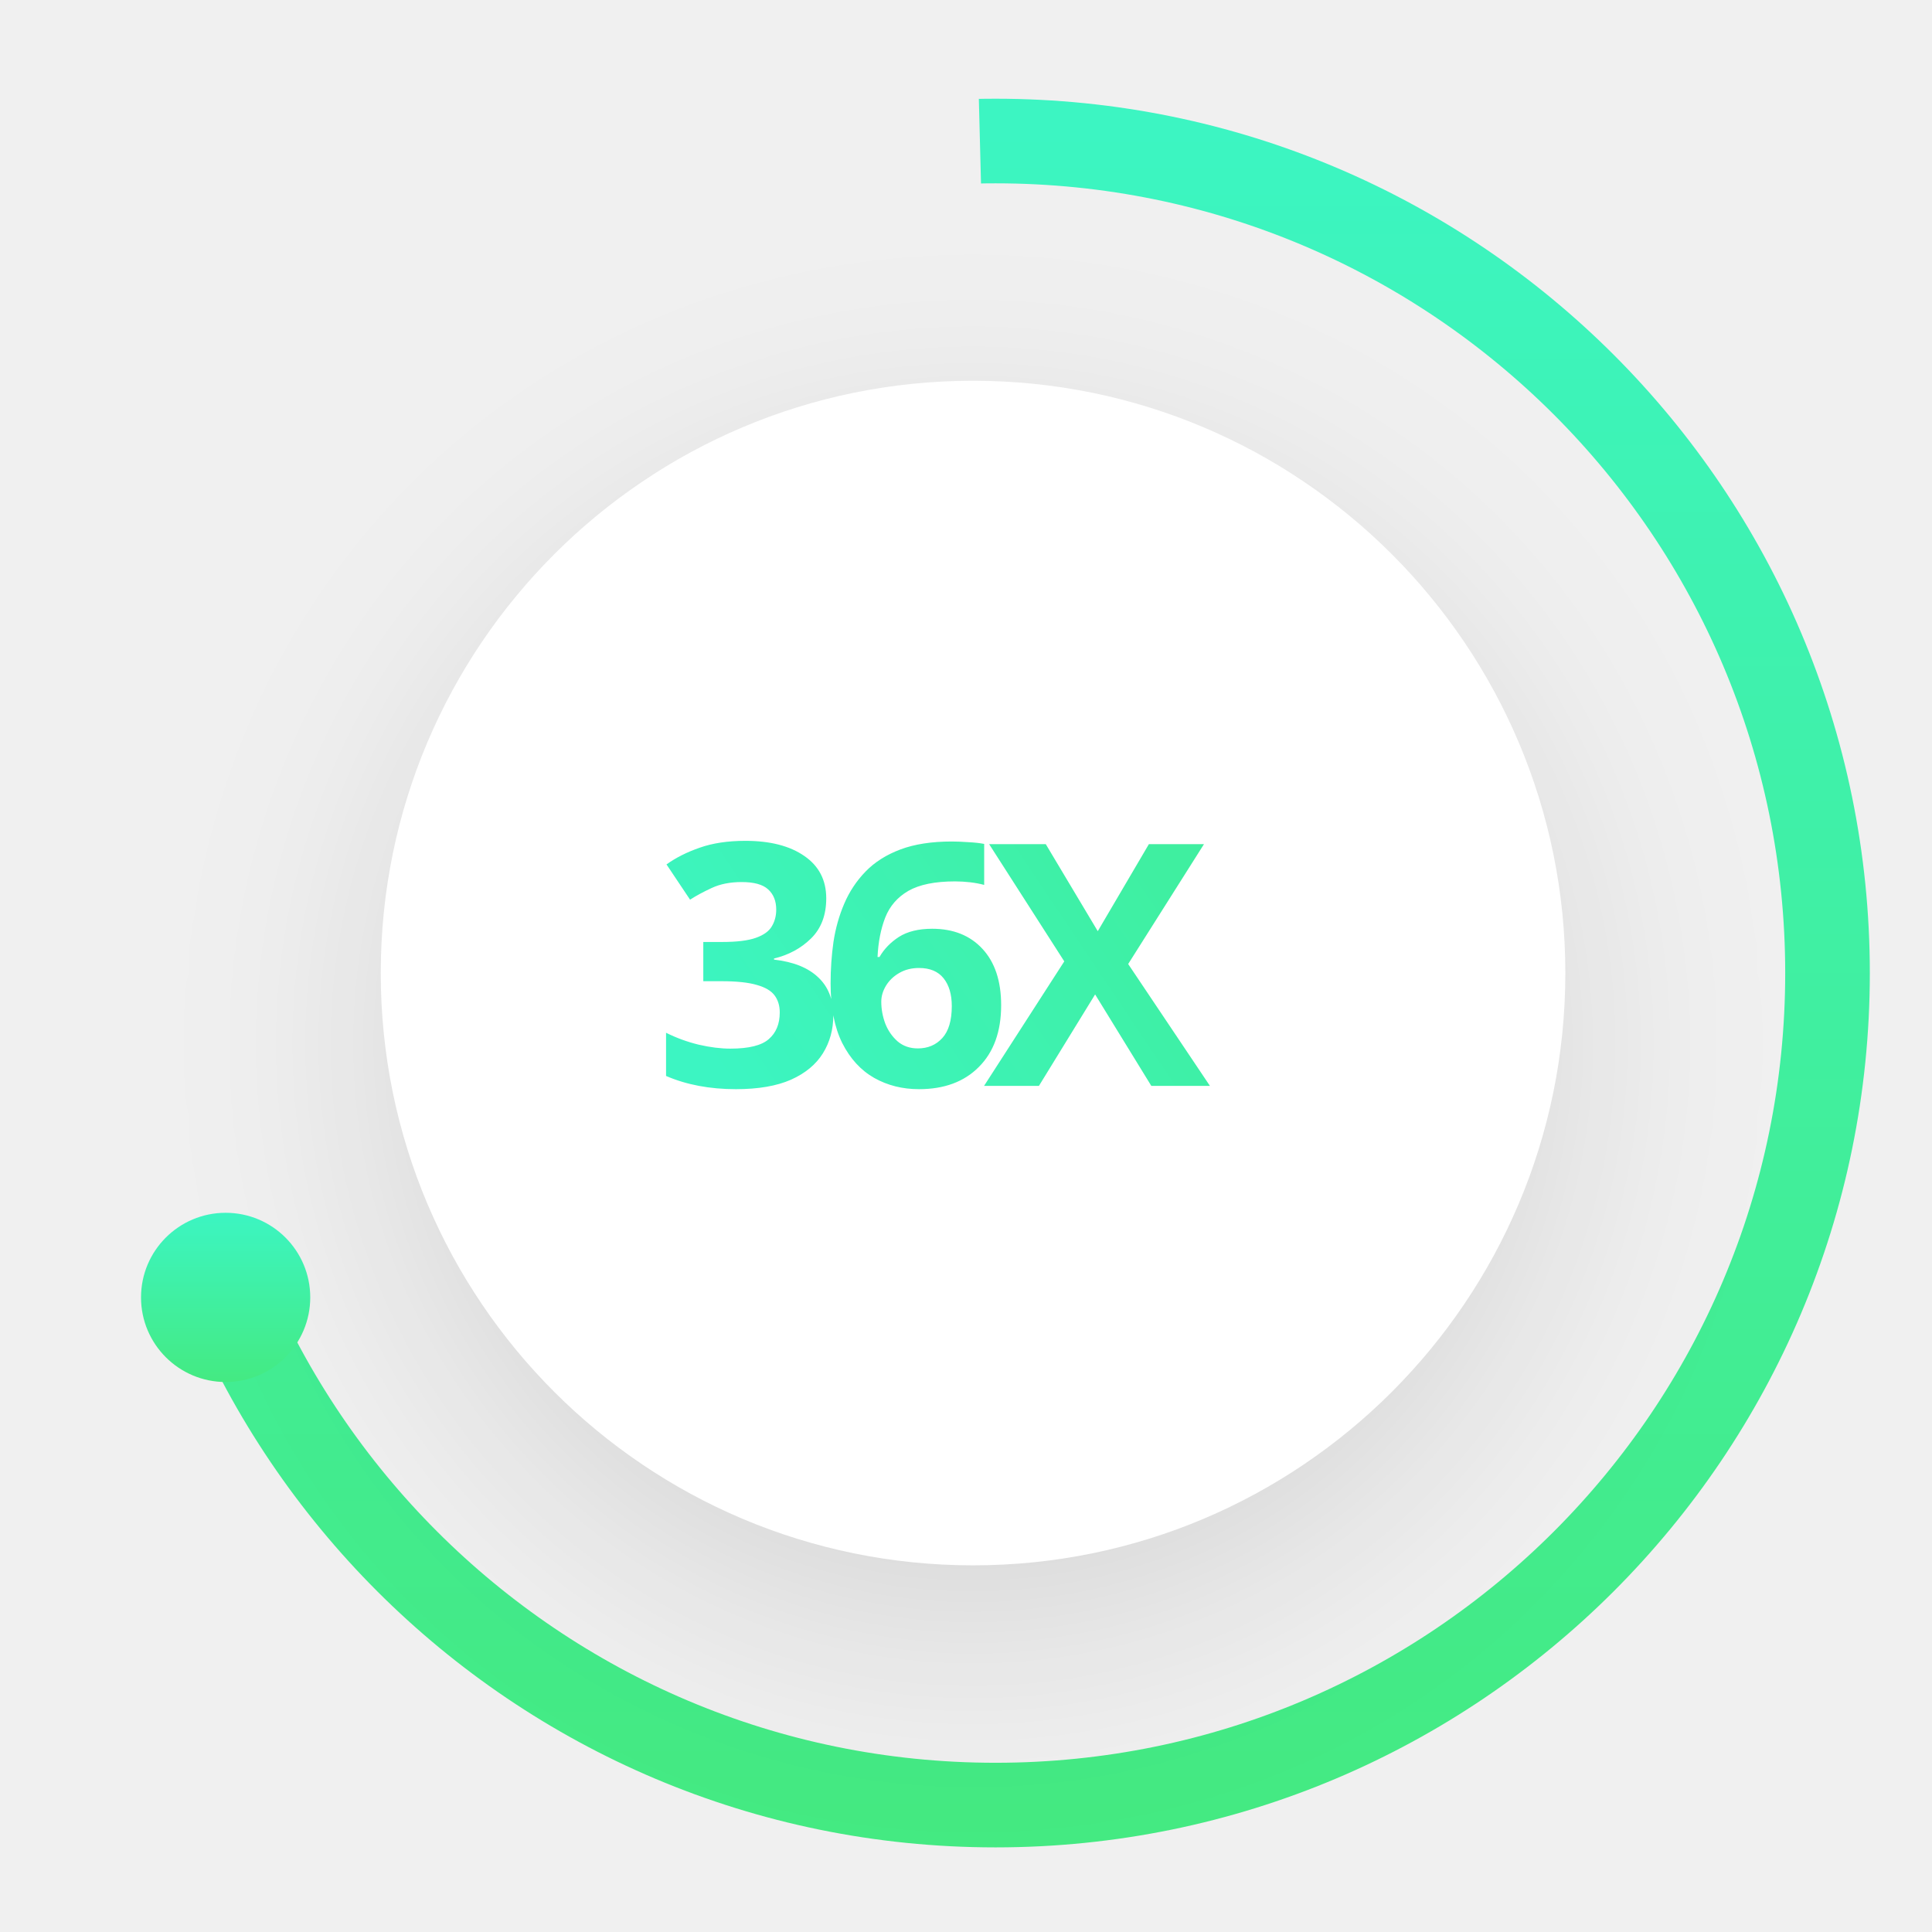
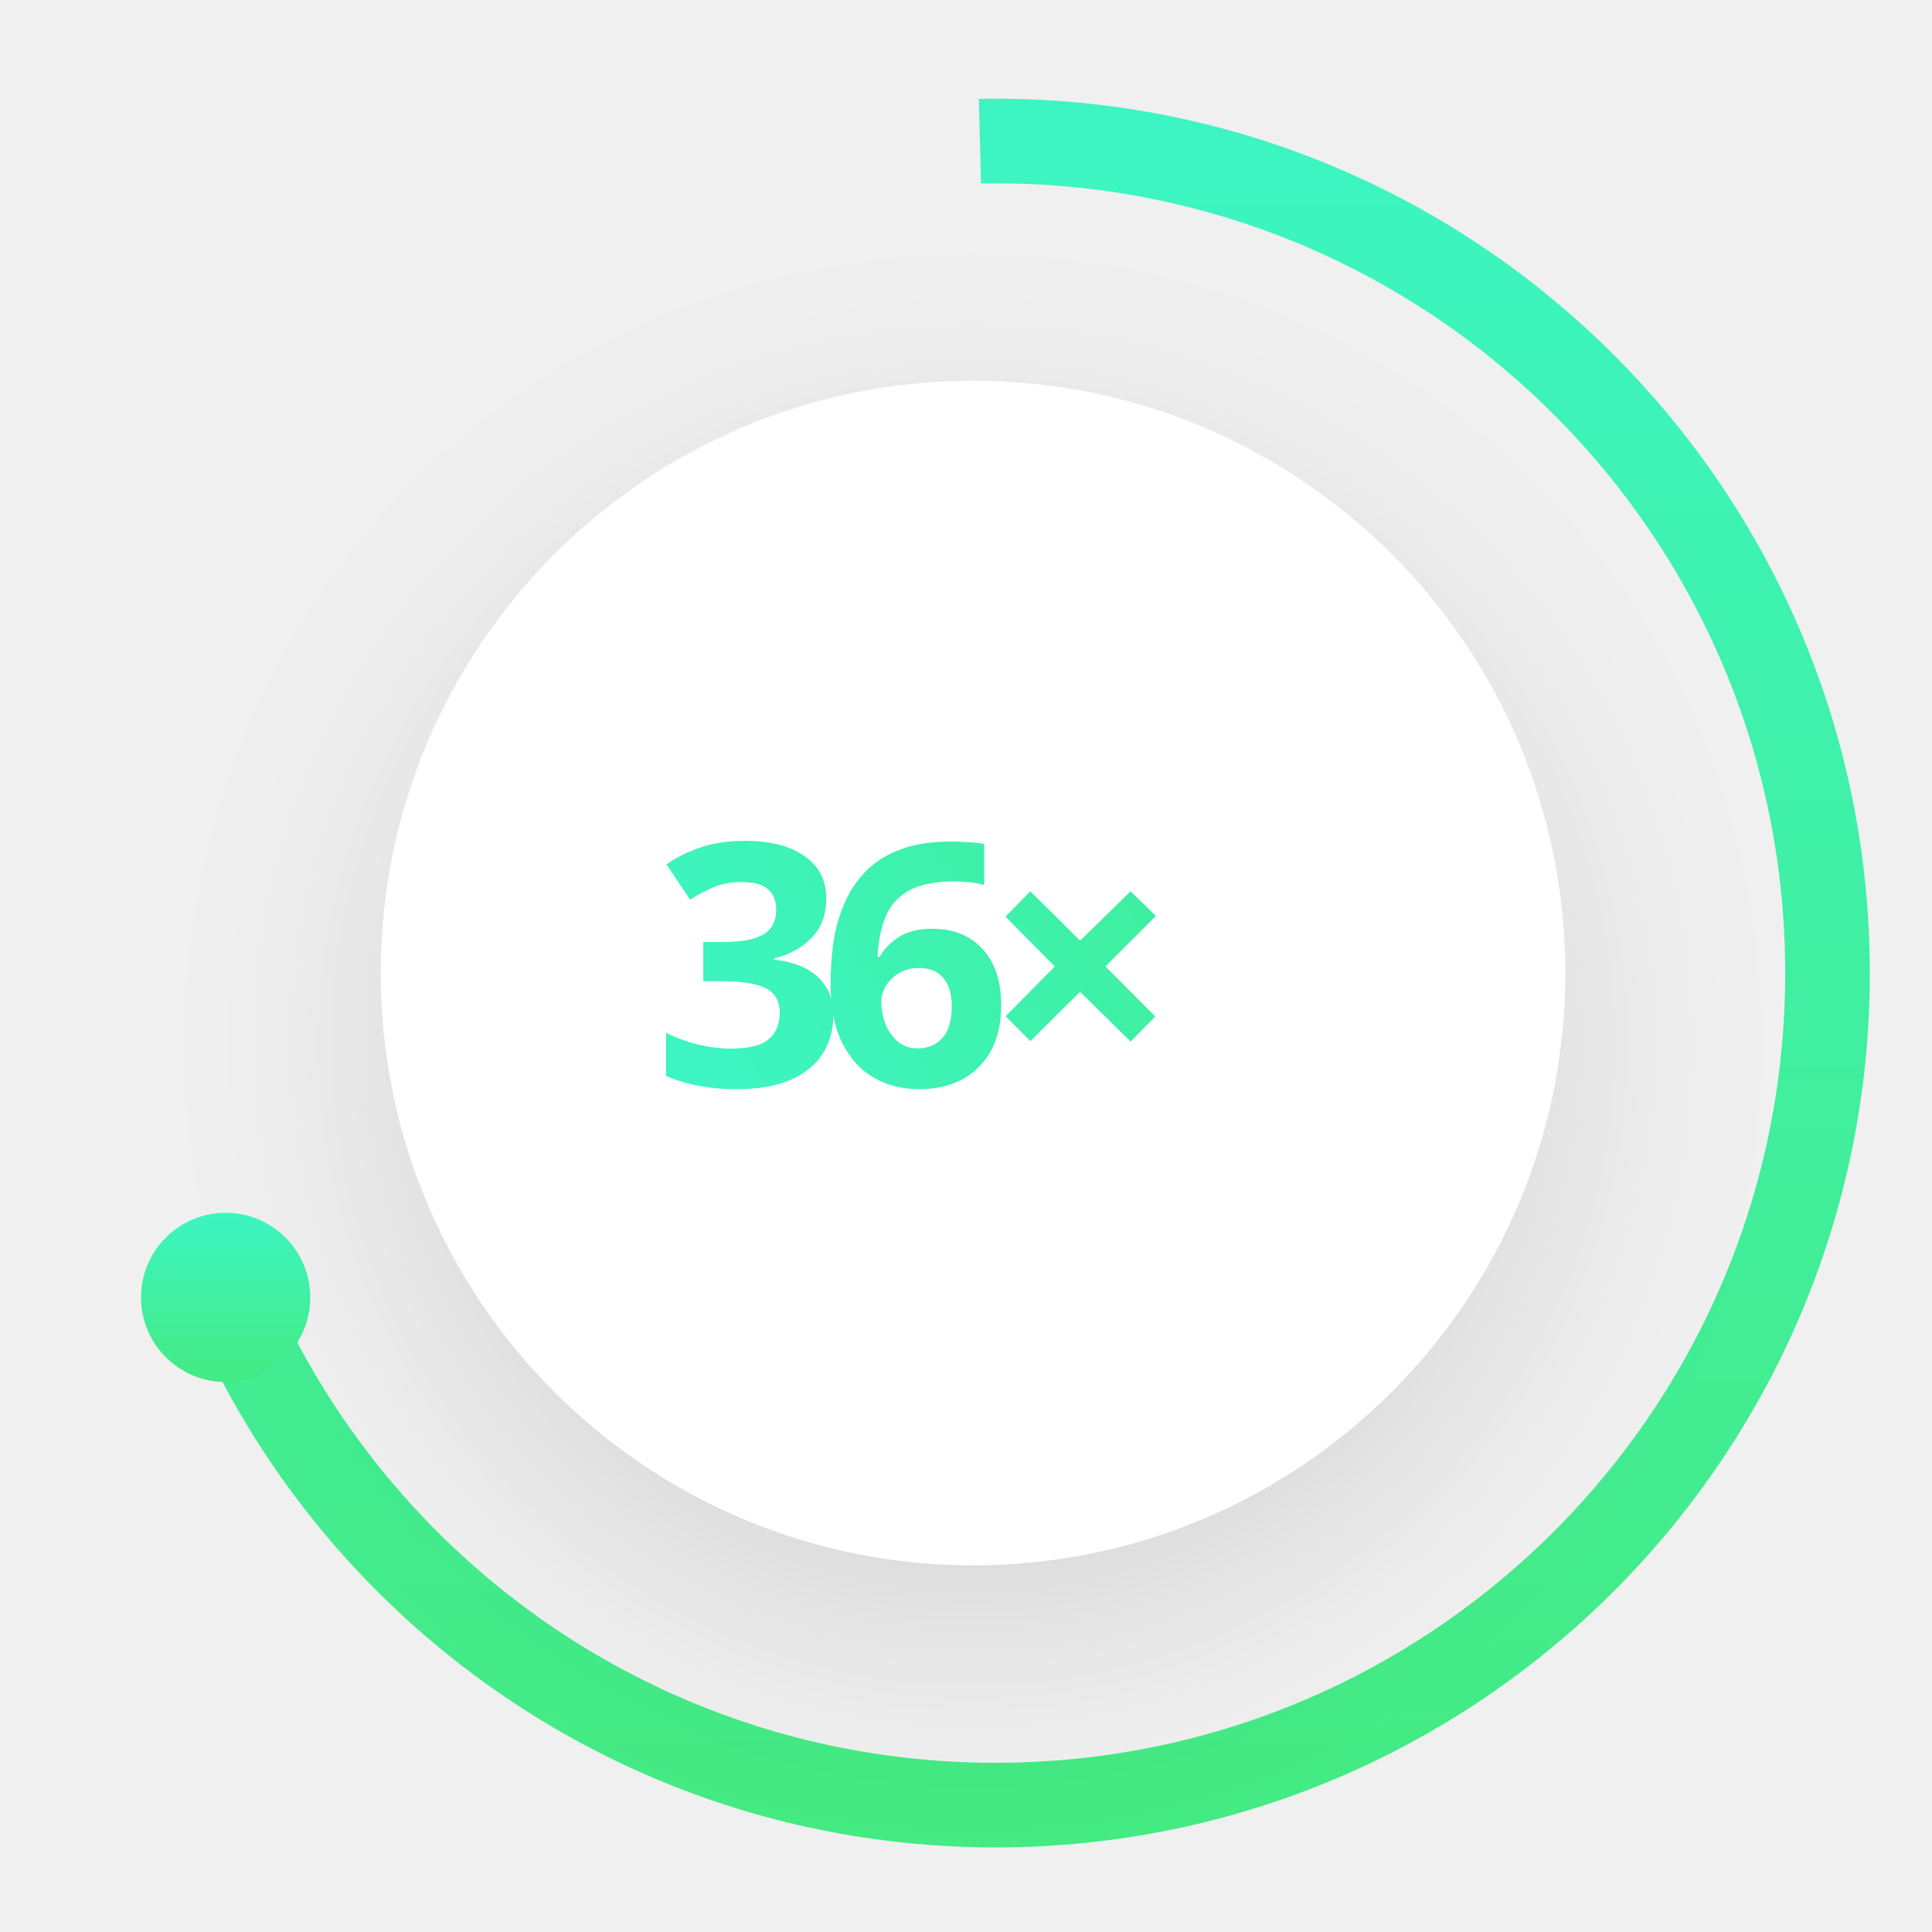
<svg xmlns="http://www.w3.org/2000/svg" xmlns:xlink="http://www.w3.org/1999/xlink" width="137px" height="137px" viewBox="0 0 137 137" version="1.1">
  <defs>
    <path d="M87,78 L85,-4.26325641e-14 L155.948,29 C165.021,94.76 152.509,134.086 118.412,146.979 C84.316,159.872 44.845,146.604 0,107.175 L87,78 Z" id="path-1" />
    <linearGradient x1="50%" y1="0%" x2="50%" y2="100%" id="linearGradient-3">
      <stop stop-color="#3CF5C2" offset="0%" />
      <stop stop-color="#44EA82" offset="100%" />
    </linearGradient>
    <circle id="path-4" cx="69" cy="69" r="42" />
    <filter x="-29.8%" y="-23.8%" width="159.5%" height="159.5%" filterUnits="objectBoundingBox" id="filter-5">
      <feOffset dx="0" dy="5" in="SourceAlpha" result="shadowOffsetOuter1" />
      <feGaussianBlur stdDeviation="7.5" in="shadowOffsetOuter1" result="shadowBlurOuter1" />
      <feColorMatrix values="0 0 0 0 0   0 0 0 0 0   0 0 0 0 0  0 0 0 0.102 0" type="matrix" in="shadowBlurOuter1" />
    </filter>
    <linearGradient x1="100%" y1="30.128%" x2="0%" y2="60.677%" id="linearGradient-6">
      <stop stop-color="#3FEFA0" offset="0%" />
      <stop stop-color="#3CF5C2" offset="100%" />
    </linearGradient>
  </defs>
  <g id="Artboard" stroke="none" stroke-width="1" fill="none" fill-rule="evenodd">
    <g id="Oval" transform="translate(-16, -9)">
      <mask id="mask-2" fill="white">
        <use xlink:href="#path-1" />
      </mask>
      <g id="Mask" />
      <circle stroke="url(#linearGradient-3)" stroke-width="6" mask="url(#mask-2)" cx="86.591" cy="78" r="59" />
    </g>
    <g id="Oval">
      <use fill="black" fill-opacity="1" filter="url(#filter-5)" xlink:href="#path-4" />
      <use fill="#FFFFFF" fill-rule="evenodd" xlink:href="#path-4" />
    </g>
    <circle id="Oval" fill="url(#linearGradient-3)" cx="16" cy="92" r="6" />
    <text id="36X" fill="url(#linearGradient-6)" font-family="SFUIText-Heavy, SF UI Text" font-size="24" font-weight="600" letter-spacing="-2">
-       <tspan x="46.324" y="77">36X</tspan>
+       <tspan x="46.324" y="77">36×</tspan>
    </text>
  </g>
</svg>
